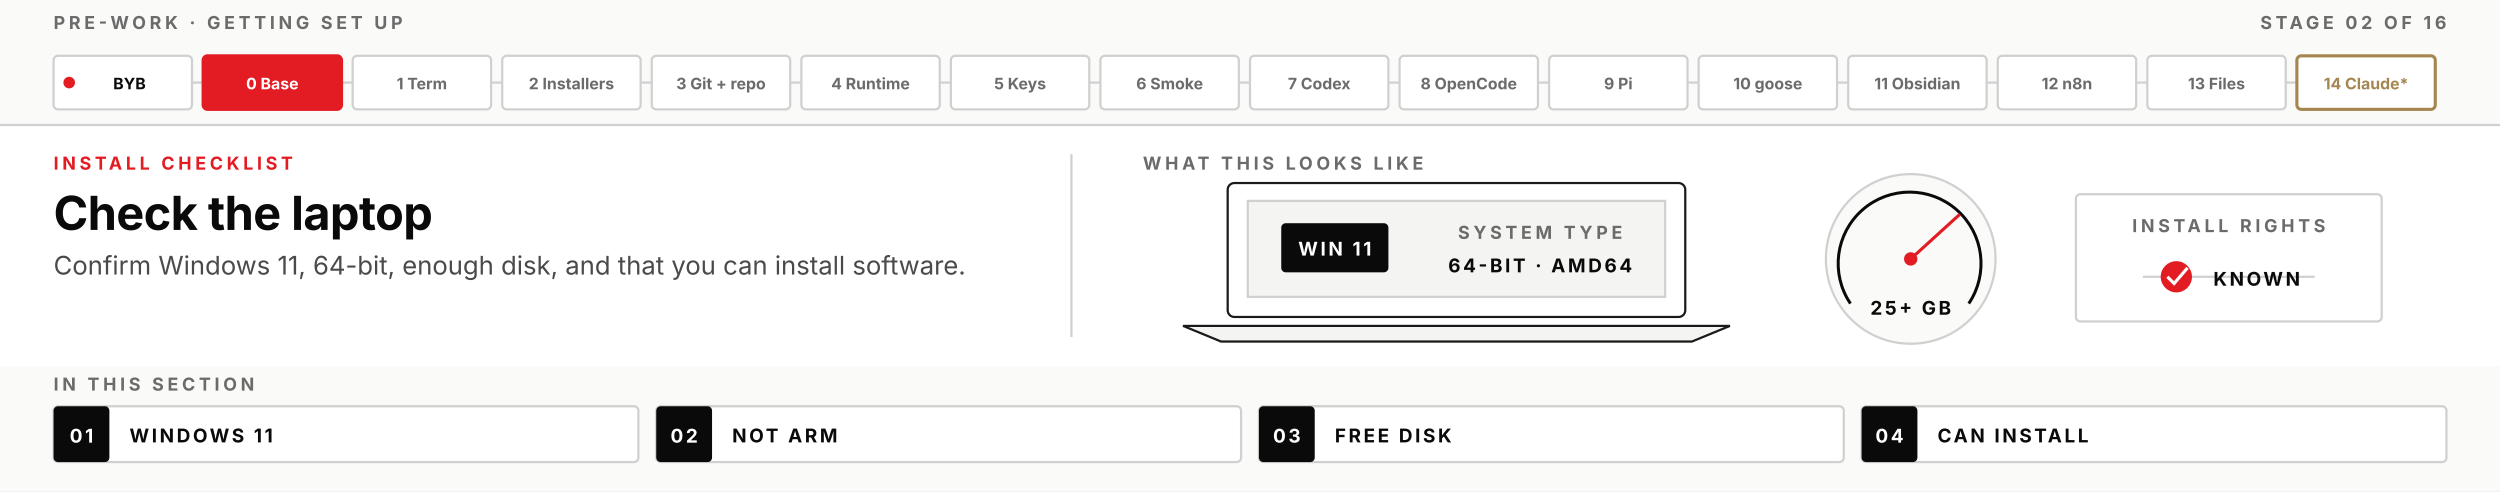
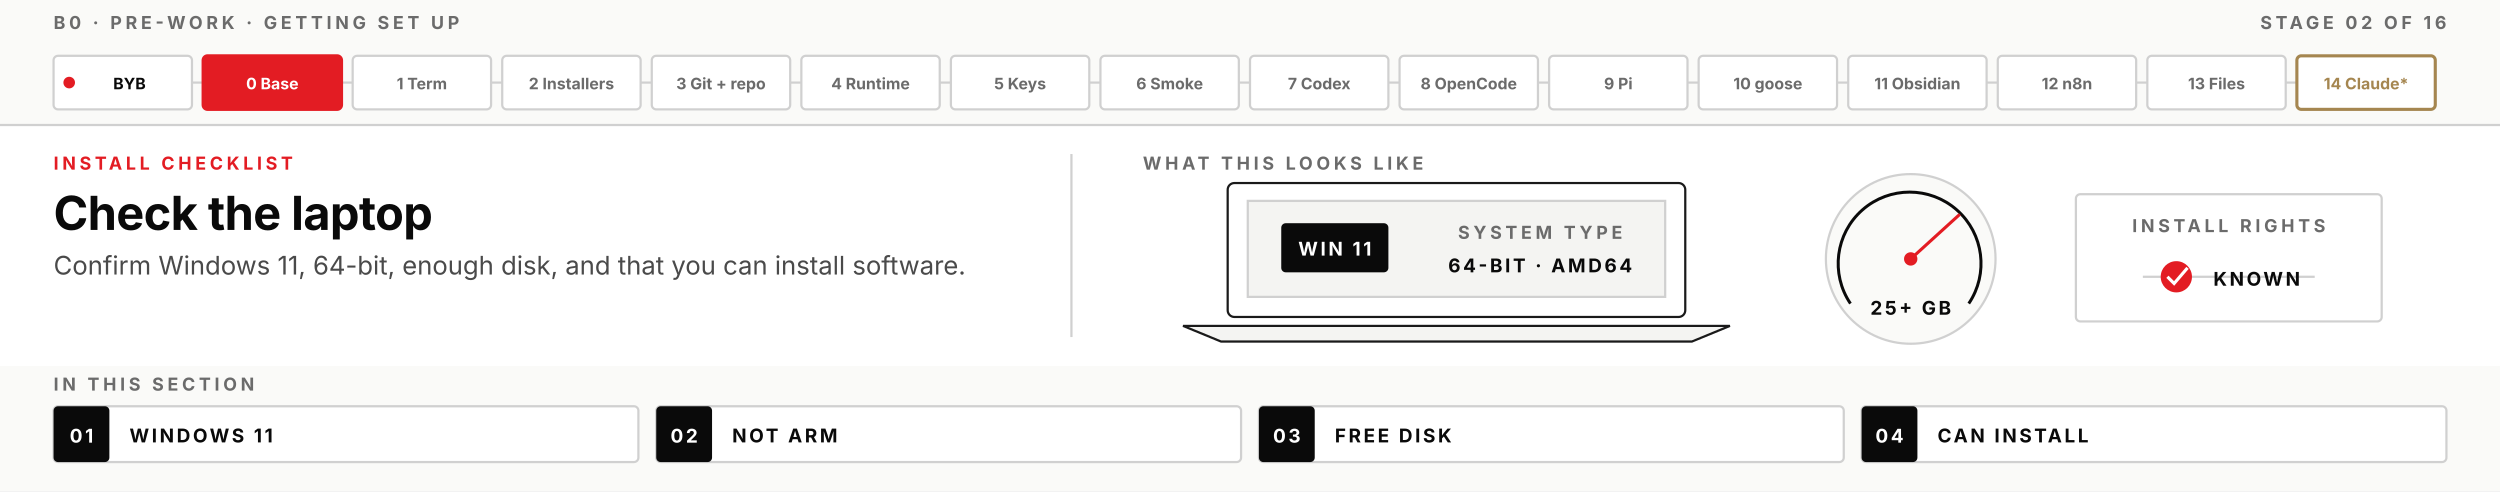
<svg xmlns="http://www.w3.org/2000/svg" viewBox="0 0 1120 220" role="img" aria-labelledby="title-install-pre-work-0-baseline-machine">
  <defs>
    <marker id="arrow" viewBox="0 0 8 8" refX="7" refY="4" markerWidth="6" markerHeight="6" orient="auto-start-reverse">
      <path d="M0 0 8 4 0 8Z" fill="#0A0A0A" />
    </marker>
    <marker id="arrow-red" viewBox="0 0 8 8" refX="7" refY="4" markerWidth="6" markerHeight="6" orient="auto-start-reverse">
      <path d="M0 0 8 4 0 8Z" fill="#E31C23" />
    </marker>
    <style>
      text { font-family: system-ui, "Inter", "Helvetica Neue", Arial, sans-serif; fill: #0A0A0A; }
      .micro { font-size: 8px; font-weight: 650; letter-spacing: 1.65px; }
      .tiny { font-size: 7px; font-weight: 650; letter-spacing: 1px; }
      .railtext { font-size: 7.1px; font-weight: 650; }
      .title { font-size: 21px; font-weight: 680; letter-spacing: -0.25px; }
      .purpose { font-size: 11.5px; font-weight: 430; fill: #4A4A4A; }
      .caption { font-size: 8.5px; font-weight: 650; letter-spacing: 1.15px; }
      .body { font-size: 9.5px; font-weight: 520; }
      .muted { fill: #6B6B6B; }
      .white { fill: #FFFFFF; }
      .red { fill: #E31C23; }
      .gold { fill: #A58650; }
      .line { fill: none; stroke: #0A0A0A; stroke-width: 1.35; vector-effect: non-scaling-stroke; }
      .hair { fill: none; stroke: #D0D0D0; stroke-width: 1; vector-effect: non-scaling-stroke; }
      .redline { fill: none; stroke: #E31C23; stroke-width: 1.4; vector-effect: non-scaling-stroke; }
      .goldline { fill: none; stroke: #A58650; stroke-width: 1.35; vector-effect: non-scaling-stroke; }
      .dash { stroke-dasharray: 5 4; }
    </style>
  </defs>
  <rect width="1120" height="220" fill="#FFFFFF" />
  <rect x="0" y="0" width="1120" height="56" fill="#FAFAF8" />
-   <text x="24" y="13" class="micro muted">PRE-WORK · GETTING SET UP</text>
+   <text x="24" y="13" class="micro muted">B0 · PRE-WORK · GETTING SET UP</text>
  <text x="1096" y="13" class="micro muted" text-anchor="end">STAGE 02 OF 16</text>
  <path d="M55 37H1060" class="hair" />
  <rect x="24" y="25" width="62" height="24" rx="2" fill="#FFFFFF" stroke="#D0D0D0" stroke-width="1" />
  <circle cx="31" cy="37" r="2.6" fill="#E31C23" />
  <text x="58" y="40" class="railtext" text-anchor="middle">BYB</text>
  <rect x="91" y="25" width="62" height="24" rx="2" fill="#E31C23" stroke="#E31C23" stroke-width="1.4" />
  <text x="122" y="40" class="railtext white" text-anchor="middle">0 Base</text>
  <rect x="158" y="25" width="62" height="24" rx="2" fill="#FFFFFF" stroke="#D0D0D0" stroke-width="1" />
  <text x="189" y="40" class="railtext muted" text-anchor="middle">1 Term</text>
  <rect x="225" y="25" width="62" height="24" rx="2" fill="#FFFFFF" stroke="#D0D0D0" stroke-width="1" />
  <text x="256" y="40" class="railtext muted" text-anchor="middle">2 Installers</text>
  <rect x="292" y="25" width="62" height="24" rx="2" fill="#FFFFFF" stroke="#D0D0D0" stroke-width="1" />
  <text x="323" y="40" class="railtext muted" text-anchor="middle">3 Git + repo</text>
  <rect x="359" y="25" width="62" height="24" rx="2" fill="#FFFFFF" stroke="#D0D0D0" stroke-width="1" />
  <text x="390" y="40" class="railtext muted" text-anchor="middle">4 Runtime</text>
  <rect x="426" y="25" width="62" height="24" rx="2" fill="#FFFFFF" stroke="#D0D0D0" stroke-width="1" />
  <text x="457" y="40" class="railtext muted" text-anchor="middle">5 Keys</text>
  <rect x="493" y="25" width="62" height="24" rx="2" fill="#FFFFFF" stroke="#D0D0D0" stroke-width="1" />
  <text x="524" y="40" class="railtext muted" text-anchor="middle">6 Smoke</text>
  <rect x="560" y="25" width="62" height="24" rx="2" fill="#FFFFFF" stroke="#D0D0D0" stroke-width="1" />
  <text x="591" y="40" class="railtext muted" text-anchor="middle">7 Codex</text>
  <rect x="627" y="25" width="62" height="24" rx="2" fill="#FFFFFF" stroke="#D0D0D0" stroke-width="1" />
  <text x="658" y="40" class="railtext muted" text-anchor="middle">8 OpenCode</text>
  <rect x="694" y="25" width="62" height="24" rx="2" fill="#FFFFFF" stroke="#D0D0D0" stroke-width="1" />
  <text x="725" y="40" class="railtext muted" text-anchor="middle">9 Pi</text>
  <rect x="761" y="25" width="62" height="24" rx="2" fill="#FFFFFF" stroke="#D0D0D0" stroke-width="1" />
  <text x="792" y="40" class="railtext muted" text-anchor="middle">10 goose</text>
  <rect x="828" y="25" width="62" height="24" rx="2" fill="#FFFFFF" stroke="#D0D0D0" stroke-width="1" />
  <text x="859" y="40" class="railtext muted" text-anchor="middle">11 Obsidian</text>
  <rect x="895" y="25" width="62" height="24" rx="2" fill="#FFFFFF" stroke="#D0D0D0" stroke-width="1" />
  <text x="926" y="40" class="railtext muted" text-anchor="middle">12 n8n</text>
  <rect x="962" y="25" width="62" height="24" rx="2" fill="#FFFFFF" stroke="#D0D0D0" stroke-width="1" />
  <text x="993" y="40" class="railtext muted" text-anchor="middle">13 Files</text>
  <rect x="1029" y="25" width="62" height="24" rx="2" fill="#FFFFFF" stroke="#A58650" stroke-width="1.4" />
  <text x="1060" y="40" class="railtext gold" text-anchor="middle">14 Claude*</text>
  <path d="M0 56H1120" class="hair" />
  <text x="24" y="76" class="micro red">INSTALL CHECKLIST</text>
  <text x="24" y="103" class="title">Check the laptop</text>
  <text x="24" y="123" class="purpose">Confirm Windows 11, 64-bit, enough disk, and that you can install software.</text>
  <path d="M480 69V151" class="hair" />
  <text x="512" y="76" class="micro muted">WHAT THIS LOOKS LIKE</text>
  <g aria-label="Windows laptop and disk capacity gauge">
    <rect x="550" y="82" width="205" height="60" rx="3" fill="#FFFFFF" stroke="#1A1A1A" />
    <rect x="559" y="90" width="187" height="43" fill="#F4F4F2" stroke="#D0D0D0" />
    <path d="M530 146H775L758 153H547Z" fill="#F4F4F2" stroke="#1A1A1A" />
    <rect x="574" y="100" width="48" height="22" rx="2" fill="#0A0A0A" />
    <text x="598" y="114.5" class="caption white" text-anchor="middle">WIN 11</text>
    <text x="690" y="107" class="micro muted" text-anchor="middle">SYSTEM TYPE</text>
    <text x="690" y="122" class="caption" text-anchor="middle">64-BIT · AMD64</text>
    <circle cx="856" cy="116" r="38" fill="#FAFAF8" stroke="#D0D0D0" />
    <path d="M829 136A32 32 0 1 1 882 136" class="line" />
    <path d="M856 116L878 96" class="redline" />
    <circle cx="856" cy="116" r="3" fill="#E31C23" />
    <text x="856" y="141" class="caption" text-anchor="middle">25+ GB</text>
    <rect x="930" y="87" width="137" height="57" rx="2" fill="#FFFFFF" stroke="#D0D0D0" />
    <text x="998.5" y="104" class="micro muted" text-anchor="middle">INSTALL RIGHTS</text>
    <path d="M960 124H1037" class="hair" />
    <circle cx="975" cy="124" r="7" fill="#E31C23" />
    <path d="M971 124l3 3 6-7" fill="none" stroke="#FFFFFF" stroke-width="1.4" />
    <text x="1011" y="128" class="caption" text-anchor="middle">KNOWN</text>
  </g>
  <rect x="0" y="164" width="1120" height="56" fill="#FAFAF8" />
  <text x="24" y="175" class="micro muted">IN THIS SECTION</text>
  <rect x="24.00" y="182" width="262.00" height="25" rx="2" fill="#FFFFFF" stroke="#D0D0D0" />
  <rect x="24.00" y="182" width="25" height="25" rx="2" fill="#0A0A0A" />
  <text x="36.50" y="198.3" class="caption white" text-anchor="middle">01</text>
  <text x="58.00" y="198.2" class="caption">WINDOWS 11</text>
  <rect x="294.00" y="182" width="262.00" height="25" rx="2" fill="#FFFFFF" stroke="#D0D0D0" />
  <rect x="294.00" y="182" width="25" height="25" rx="2" fill="#0A0A0A" />
  <text x="306.50" y="198.3" class="caption white" text-anchor="middle">02</text>
  <text x="328.00" y="198.2" class="caption">NOT ARM</text>
  <rect x="564.00" y="182" width="262.00" height="25" rx="2" fill="#FFFFFF" stroke="#D0D0D0" />
  <rect x="564.00" y="182" width="25" height="25" rx="2" fill="#0A0A0A" />
  <text x="576.50" y="198.3" class="caption white" text-anchor="middle">03</text>
  <text x="598.00" y="198.2" class="caption">FREE DISK</text>
  <rect x="834.00" y="182" width="262.00" height="25" rx="2" fill="#FFFFFF" stroke="#D0D0D0" />
  <rect x="834.00" y="182" width="25" height="25" rx="2" fill="#0A0A0A" />
  <text x="846.50" y="198.3" class="caption white" text-anchor="middle">04</text>
  <text x="868.00" y="198.2" class="caption">CAN INSTALL</text>
</svg>
